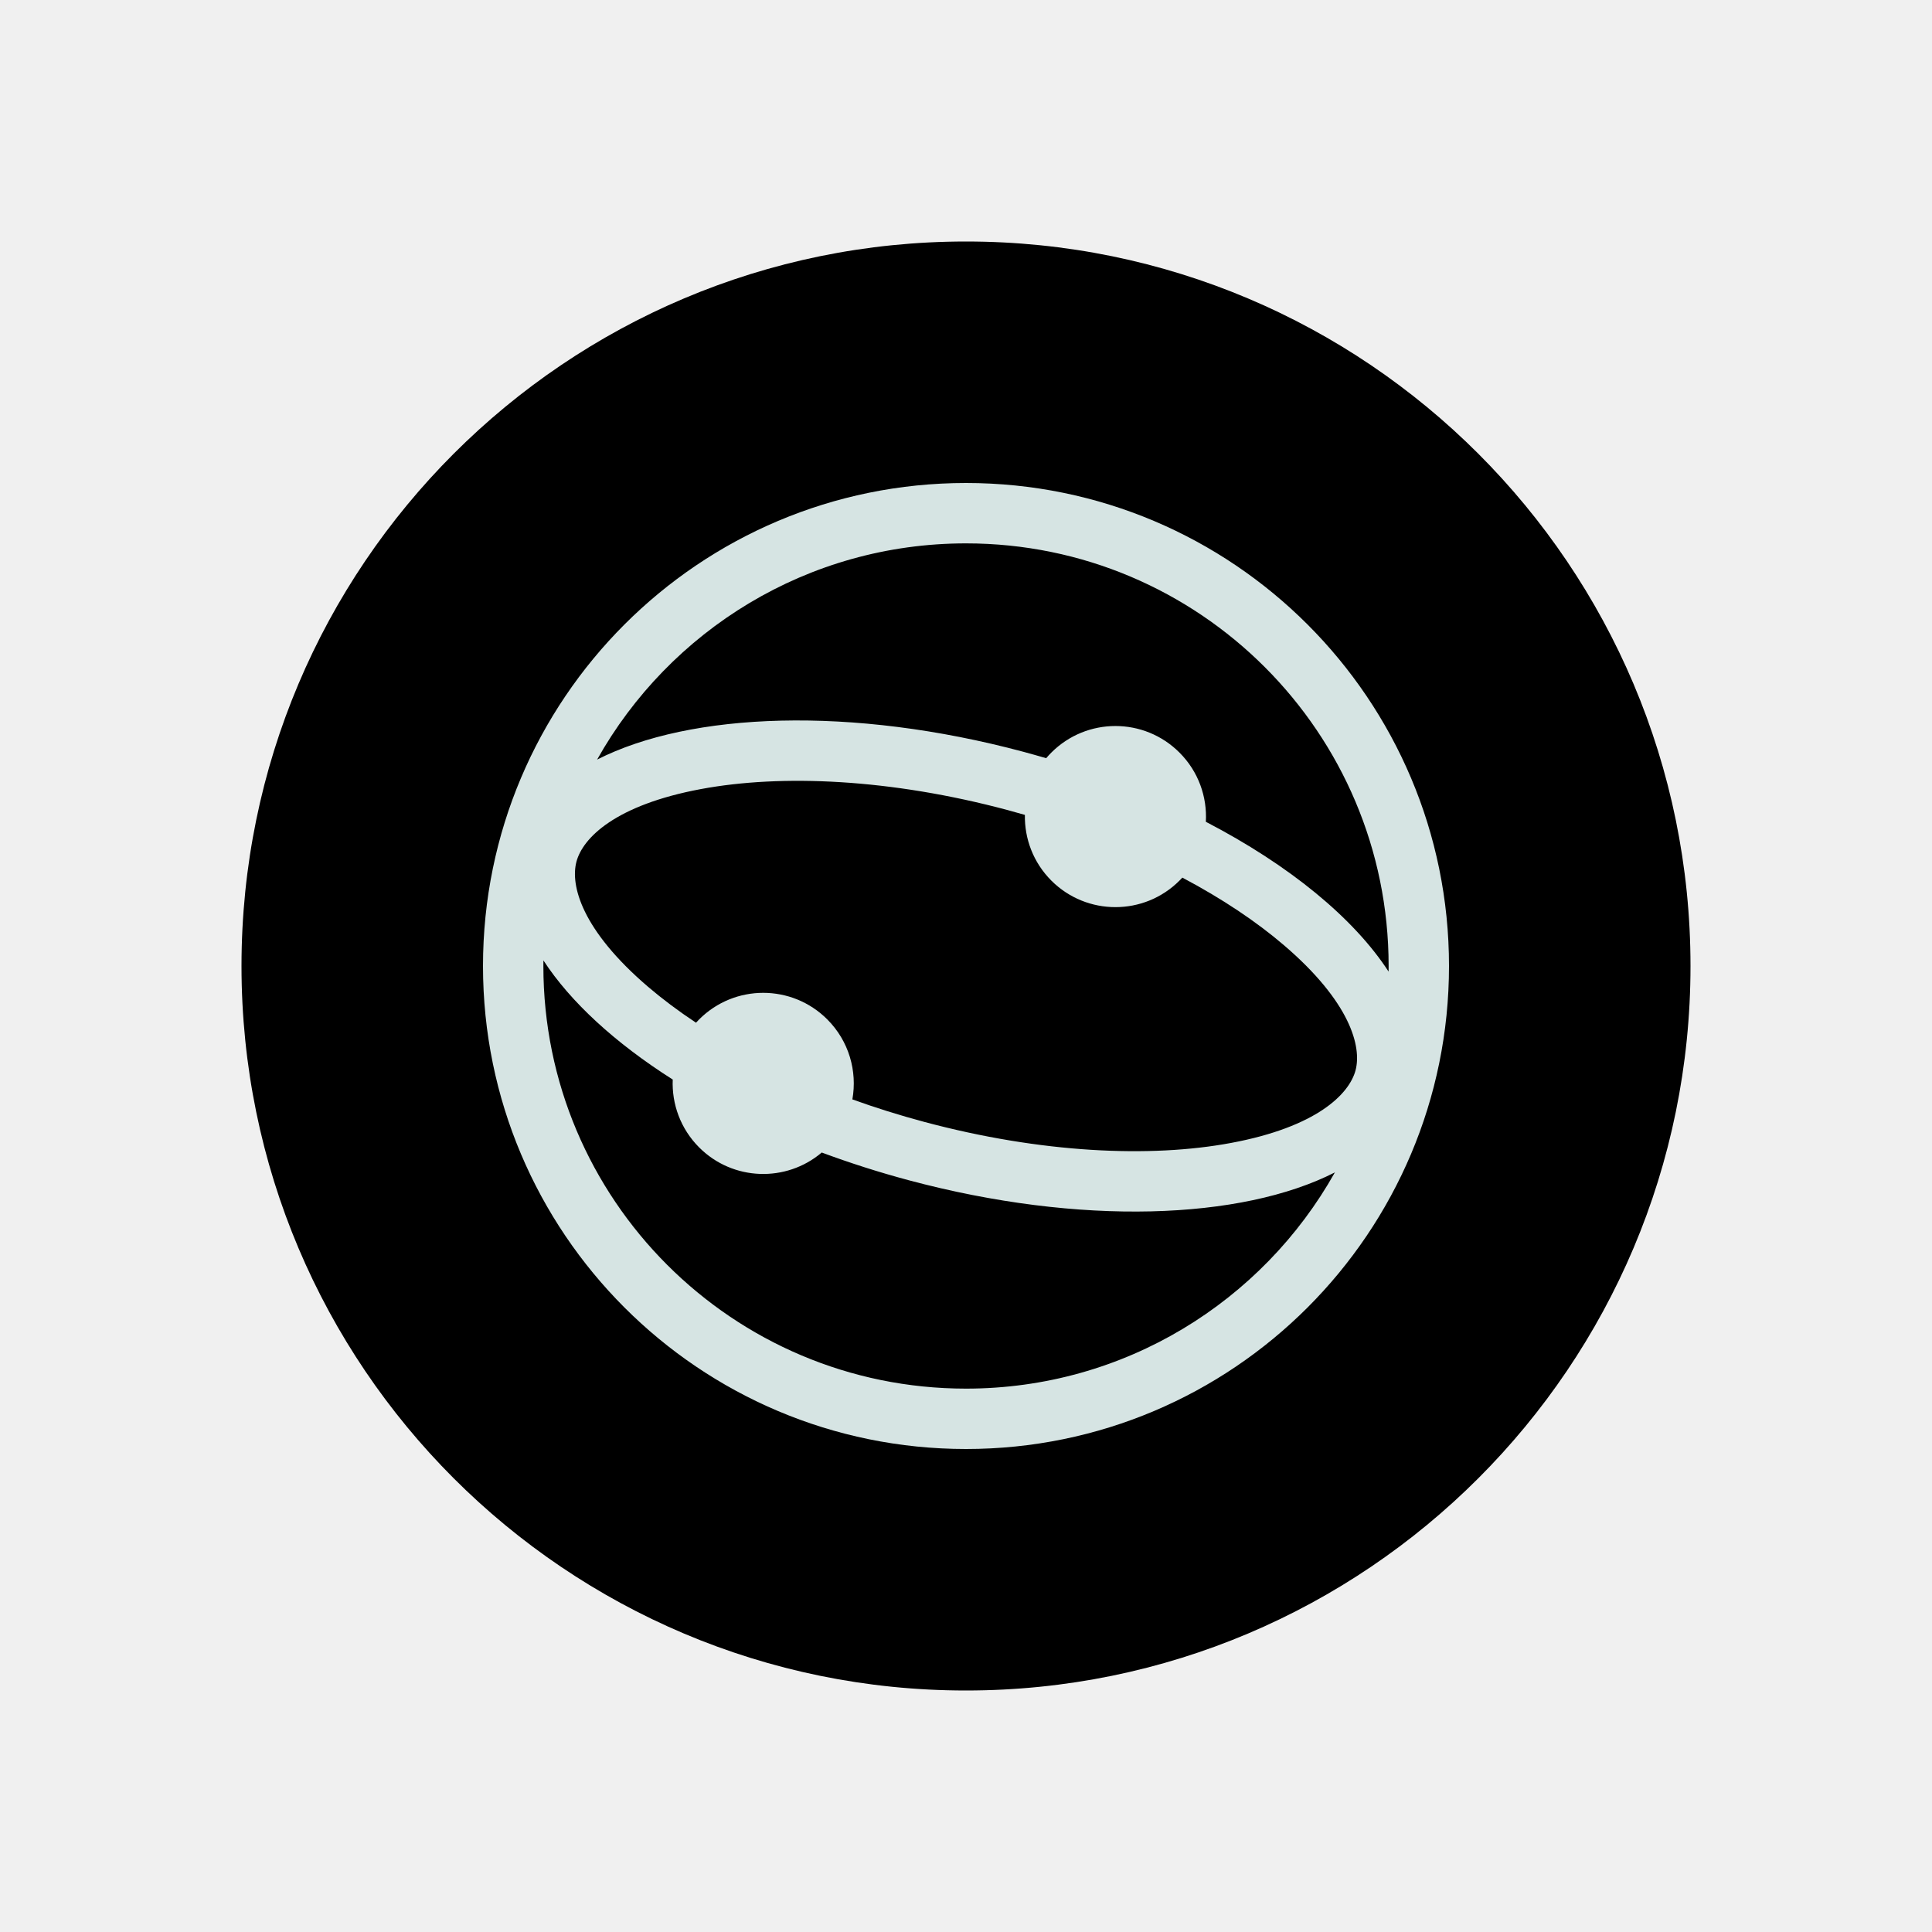
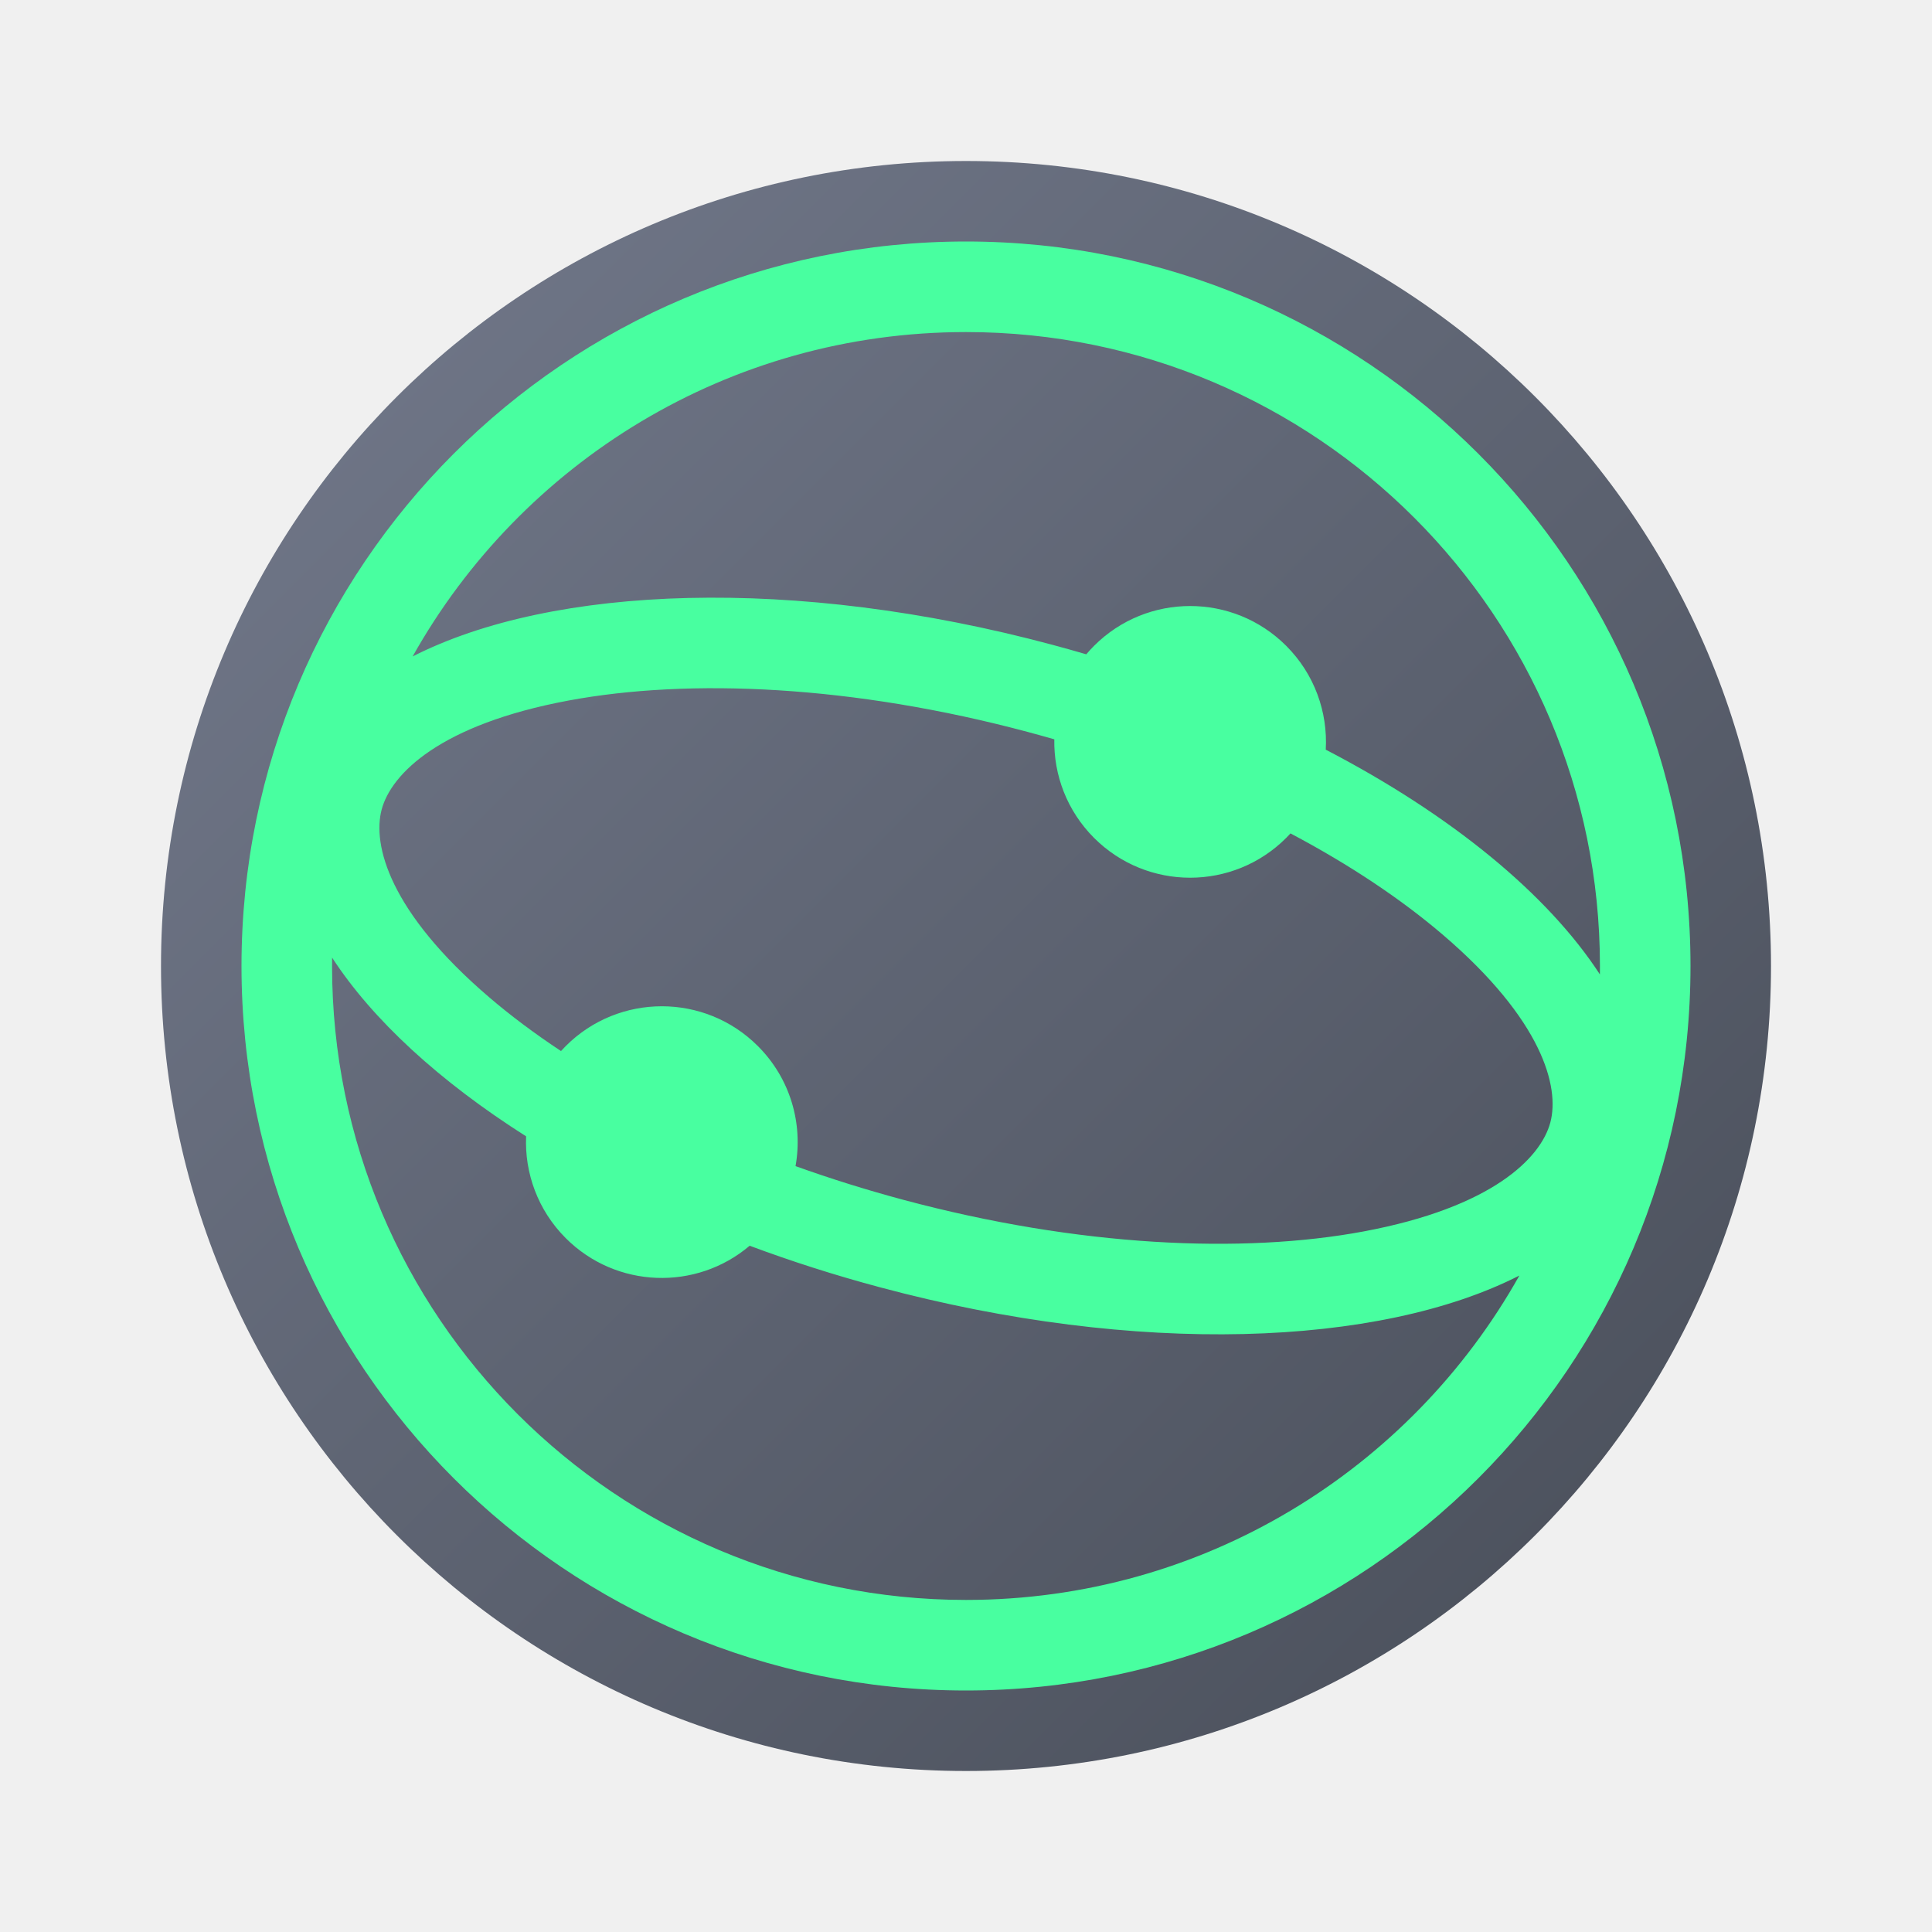
<svg xmlns="http://www.w3.org/2000/svg" width="48" height="48" viewBox="0 0 48 48" fill="none">
-   <circle cx="24" cy="24" r="18" fill="black" />
-   <path fill-rule="evenodd" clip-rule="evenodd" d="M36 24C36 30.627 30.627 36 24 36C17.373 36 12 30.627 12 24C12 17.373 17.373 12 24 12C30.627 12 36 17.373 36 24ZM33.165 29.128C31.367 32.333 27.937 34.5 24 34.5C18.201 34.5 13.5 29.799 13.5 24C13.5 23.954 13.5 23.907 13.501 23.861C14.171 24.891 15.281 25.911 16.714 26.821C16.688 27.428 16.907 28.044 17.371 28.508C18.205 29.342 19.532 29.384 20.416 28.634C21.105 28.89 21.826 29.121 22.574 29.322C26.836 30.463 30.845 30.31 33.165 29.128ZM21.177 27.314C21.747 27.52 22.343 27.707 22.962 27.873C25.867 28.651 28.578 28.771 30.585 28.396C32.711 28 33.52 27.184 33.678 26.593C33.836 26.002 33.544 24.891 31.901 23.485C31.216 22.898 30.363 22.327 29.375 21.804C29.352 21.829 29.328 21.854 29.303 21.879C28.425 22.757 27 22.757 26.121 21.879C25.671 21.429 25.452 20.835 25.463 20.246C25.322 20.205 25.18 20.166 25.038 20.127C22.133 19.349 19.422 19.23 17.415 19.604C15.289 20 14.48 20.816 14.322 21.407C14.164 21.998 14.456 23.109 16.099 24.515C16.454 24.818 16.853 25.118 17.292 25.409C17.318 25.381 17.344 25.353 17.371 25.326C18.25 24.447 19.674 24.447 20.553 25.326C21.094 25.867 21.302 26.614 21.177 27.314ZM34.499 24.139C33.635 22.81 32.038 21.497 29.959 20.417C29.994 19.799 29.776 19.169 29.303 18.697C28.425 17.818 27 17.818 26.121 18.697C26.076 18.742 26.033 18.789 25.992 18.837C25.805 18.782 25.616 18.73 25.426 18.678C21.164 17.537 17.155 17.691 14.835 18.872C16.633 15.667 20.063 13.5 24 13.5C29.799 13.5 34.5 18.201 34.5 24C34.5 24.046 34.5 24.093 34.499 24.139Z" fill="#D6E4E3" />
+   <g clip-path="url(#clip0_5493_6901)">
+     <circle cx="24" cy="24" r="20" fill="url(#paint0_linear_5493_6901)" />
+     <path fill-rule="evenodd" clip-rule="evenodd" d="M42 24C42 33.941 33.941 42 24 42C14.059 42 6 33.941 6 24C6 14.059 14.059 6 24 6C33.941 6 42 14.059 42 24ZM37.748 31.691C35.051 36.5 29.905 39.75 24 39.75C15.302 39.75 8.25 32.699 8.25 24C8.25 23.93 8.25 23.861 8.251 23.792C9.256 25.337 10.921 26.867 13.071 28.232C13.032 29.142 13.361 30.066 14.056 30.762C15.308 32.014 17.299 32.076 18.625 30.95C19.657 31.335 20.739 31.682 21.861 31.982C28.254 33.695 34.268 33.464 37.748 31.691ZM19.765 28.972C20.62 29.279 21.515 29.56 22.443 29.809C26.801 30.977 30.867 31.156 33.877 30.595C37.066 30 38.279 28.776 38.517 27.89C38.755 27.003 38.316 25.337 35.851 23.227C34.823 22.348 33.545 21.49 32.062 20.706C32.027 20.744 31.992 20.781 31.955 20.818C30.637 22.136 28.5 22.136 27.182 20.818C26.507 20.143 26.178 19.253 26.194 18.368C25.983 18.308 25.771 18.248 25.556 18.191C21.199 17.023 17.133 16.844 14.123 17.405C10.934 18 9.721 19.224 9.483 20.11C9.245 20.997 9.684 22.663 12.149 24.773C12.68 25.228 13.279 25.677 13.938 26.113C13.976 26.071 14.016 26.029 14.056 25.989C15.374 24.671 17.511 24.671 18.829 25.989C19.641 26.8 19.953 27.922 19.765 28.972ZM39.749 24.209C38.452 22.215 36.056 20.246 32.938 18.625C32.991 17.698 32.663 16.753 31.955 16.045C30.637 14.727 28.5 14.727 27.182 16.045C27.114 16.113 27.049 16.184 26.988 16.256C26.707 16.174 26.424 16.094 26.139 16.018C19.746 14.305 13.732 14.536 10.252 16.309C12.949 11.5 18.095 8.25 24 8.25C32.699 8.25 39.75 15.302 39.75 24C39.75 24.07 39.749 24.139 39.749 24.209Z" fill="#48FFA0" />
+   </g>
+   <defs>
+     <linearGradient id="paint0_linear_5493_6901" x1="48" y1="48" x2="-2.62577e-05" y2="2.62577e-05" gradientUnits="userSpaceOnUse">
+       <stop stop-color="#434852" />
+       <stop offset="1" stop-color="#787F92" />
+     </linearGradient>
+     <clipPath id="clip0_5493_6901">
+       <rect width="48" height="48" fill="white" />
+     </clipPath>
+   </defs>
</svg>
